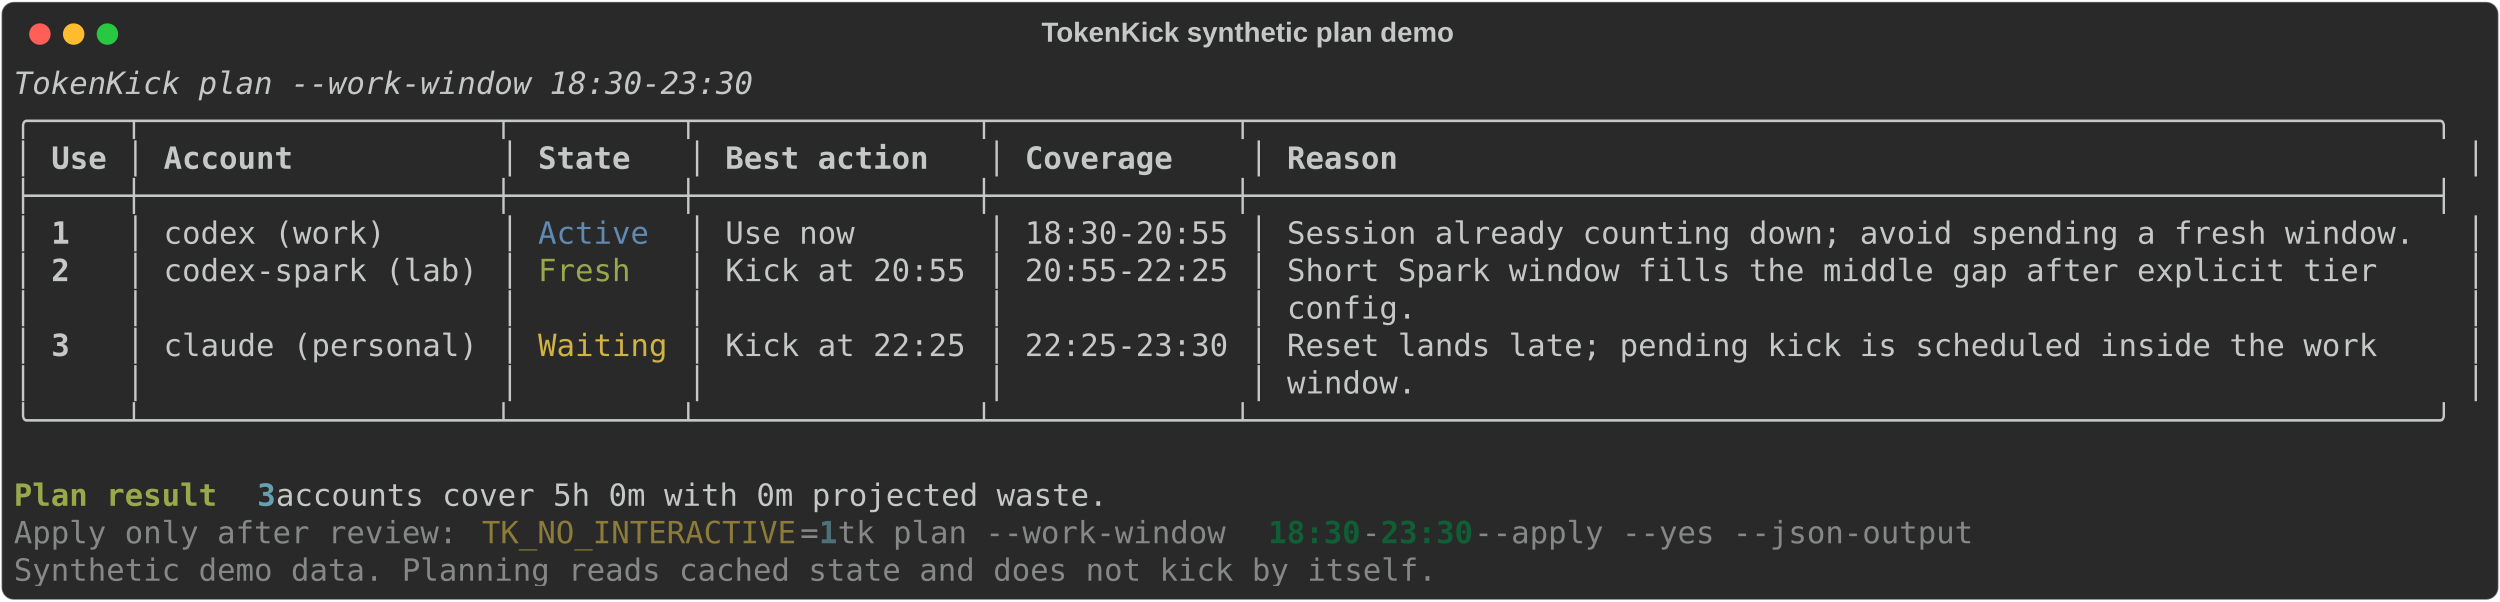
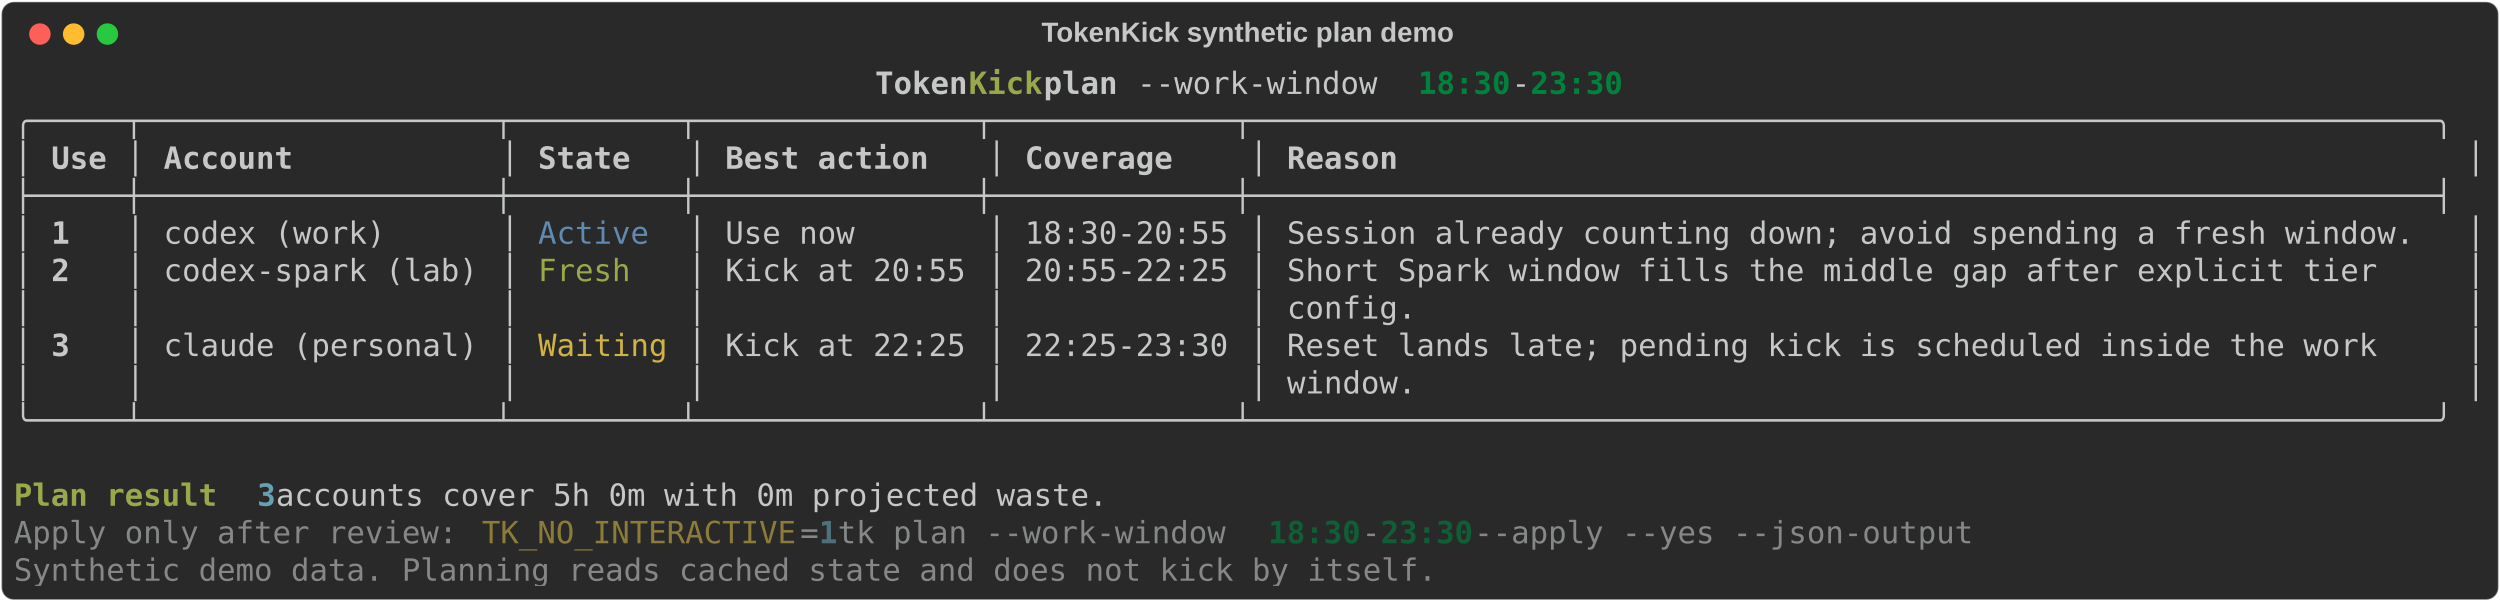
<svg xmlns="http://www.w3.org/2000/svg" width="1629" height="392" class="rich-terminal" viewBox="0 0 1629 391.6">
  <style>

-     .terminal-770144994-matrix {
+     .terminal-1210182874-matrix {
        font-family: "SFMono-Regular", Menlo, Consolas, monospace;
        font-size: 20px;
        line-height: 24.4px;
        font-variant-east-asian: full-width;
    }

-     .terminal-770144994-title {
+     .terminal-1210182874-title {
        font-size: 18px;
        font-weight: bold;
        font-family: arial;
    }

-     .terminal-770144994-r1 { fill: #c5c8c6;font-style: italic; }
- .terminal-770144994-r2 { fill: #c5c8c6 }
- .terminal-770144994-r3 { fill: #c5c8c6;font-weight: bold }
- .terminal-770144994-r4 { fill: #608ab1 }
- .terminal-770144994-r5 { fill: #98a84b }
- .terminal-770144994-r6 { fill: #d0b344 }
- .terminal-770144994-r7 { fill: #98a84b;font-weight: bold }
- .terminal-770144994-r8 { fill: #68a0b3;font-weight: bold }
- .terminal-770144994-r9 { fill: #868887 }
- .terminal-770144994-r10 { fill: #8d7b39 }
- .terminal-770144994-r11 { fill: #4e707b;font-weight: bold }
- .terminal-770144994-r12 { fill: #105e35;font-weight: bold }
+     .terminal-1210182874-r1 { fill: #c5c8c6 }
+ .terminal-1210182874-r2 { fill: #c5c8c6;font-weight: bold }
+ .terminal-1210182874-r3 { fill: #98a84b;font-weight: bold }
+ .terminal-1210182874-r4 { fill: #00823d;font-weight: bold }
+ .terminal-1210182874-r5 { fill: #608ab1 }
+ .terminal-1210182874-r6 { fill: #98a84b }
+ .terminal-1210182874-r7 { fill: #d0b344 }
+ .terminal-1210182874-r8 { fill: #68a0b3;font-weight: bold }
+ .terminal-1210182874-r9 { fill: #868887 }
+ .terminal-1210182874-r10 { fill: #8d7b39 }
+ .terminal-1210182874-r11 { fill: #4e707b;font-weight: bold }
+ .terminal-1210182874-r12 { fill: #105e35;font-weight: bold }
    </style>
  <defs>
-     <clipPath id="terminal-770144994-clip-terminal">
+     <clipPath id="terminal-1210182874-clip-terminal">
      <rect x="0" y="0" width="1609.4" height="340.6" />
    </clipPath>
-     <clipPath id="terminal-770144994-line-0">
+     <clipPath id="terminal-1210182874-line-0">
      <rect x="0" y="1.5" width="1610.4" height="24.65" />
    </clipPath>
-     <clipPath id="terminal-770144994-line-1">
+     <clipPath id="terminal-1210182874-line-1">
      <rect x="0" y="25.9" width="1610.4" height="24.65" />
    </clipPath>
-     <clipPath id="terminal-770144994-line-2">
+     <clipPath id="terminal-1210182874-line-2">
      <rect x="0" y="50.3" width="1610.4" height="24.65" />
    </clipPath>
-     <clipPath id="terminal-770144994-line-3">
+     <clipPath id="terminal-1210182874-line-3">
      <rect x="0" y="74.7" width="1610.4" height="24.65" />
    </clipPath>
-     <clipPath id="terminal-770144994-line-4">
+     <clipPath id="terminal-1210182874-line-4">
      <rect x="0" y="99.1" width="1610.4" height="24.65" />
    </clipPath>
-     <clipPath id="terminal-770144994-line-5">
+     <clipPath id="terminal-1210182874-line-5">
      <rect x="0" y="123.5" width="1610.4" height="24.65" />
    </clipPath>
-     <clipPath id="terminal-770144994-line-6">
+     <clipPath id="terminal-1210182874-line-6">
      <rect x="0" y="147.9" width="1610.4" height="24.65" />
    </clipPath>
-     <clipPath id="terminal-770144994-line-7">
+     <clipPath id="terminal-1210182874-line-7">
      <rect x="0" y="172.3" width="1610.4" height="24.65" />
    </clipPath>
-     <clipPath id="terminal-770144994-line-8">
+     <clipPath id="terminal-1210182874-line-8">
      <rect x="0" y="196.7" width="1610.4" height="24.65" />
    </clipPath>
-     <clipPath id="terminal-770144994-line-9">
+     <clipPath id="terminal-1210182874-line-9">
      <rect x="0" y="221.1" width="1610.4" height="24.65" />
    </clipPath>
-     <clipPath id="terminal-770144994-line-10">
+     <clipPath id="terminal-1210182874-line-10">
      <rect x="0" y="245.5" width="1610.4" height="24.65" />
    </clipPath>
-     <clipPath id="terminal-770144994-line-11">
+     <clipPath id="terminal-1210182874-line-11">
      <rect x="0" y="269.9" width="1610.4" height="24.65" />
    </clipPath>
-     <clipPath id="terminal-770144994-line-12">
+     <clipPath id="terminal-1210182874-line-12">
      <rect x="0" y="294.3" width="1610.4" height="24.65" />
    </clipPath>
  </defs>
  <rect fill="#292929" stroke="rgba(255,255,255,0.35)" stroke-width="1" x="1" y="1" width="1627" height="389.6" rx="8" />
-   <text class="terminal-770144994-title" fill="#c5c8c6" text-anchor="middle" x="813" y="27">TokenKick synthetic plan demo</text>
+   <text class="terminal-1210182874-title" fill="#c5c8c6" text-anchor="middle" x="813" y="27">TokenKick synthetic plan demo</text>
  <g transform="translate(26,22)">
    <circle cx="0" cy="0" r="7" fill="#ff5f57" />
    <circle cx="22" cy="0" r="7" fill="#febc2e" />
    <circle cx="44" cy="0" r="7" fill="#28c840" />
  </g>
-   <g transform="translate(9, 41)" clip-path="url(#terminal-770144994-clip-terminal)">
-     <g class="terminal-770144994-matrix">
-       <text class="terminal-770144994-r1" x="0" y="20" textLength="1610.4" clip-path="url(#terminal-770144994-line-0)">                                              TokenKick plan --work-window 18:30-23:30                                              </text>
-       <text class="terminal-770144994-r2" x="1610.4" y="20" textLength="12.2" clip-path="url(#terminal-770144994-line-0)">
- </text>
-       <text class="terminal-770144994-r2" x="0" y="44.4" textLength="1610.4" clip-path="url(#terminal-770144994-line-1)">╭─────┬───────────────────┬─────────┬───────────────┬─────────────┬────────────────────────────────────────────────────────────────╮</text>
-       <text class="terminal-770144994-r2" x="1610.4" y="44.4" textLength="12.2" clip-path="url(#terminal-770144994-line-1)">
- </text>
-       <text class="terminal-770144994-r2" x="0" y="68.8" textLength="12.2" clip-path="url(#terminal-770144994-line-2)">│</text>
-       <text class="terminal-770144994-r3" x="24.4" y="68.8" textLength="36.6" clip-path="url(#terminal-770144994-line-2)">Use</text>
-       <text class="terminal-770144994-r2" x="73.2" y="68.8" textLength="12.2" clip-path="url(#terminal-770144994-line-2)">│</text>
-       <text class="terminal-770144994-r3" x="97.6" y="68.8" textLength="207.4" clip-path="url(#terminal-770144994-line-2)">Account          </text>
-       <text class="terminal-770144994-r2" x="317.2" y="68.8" textLength="12.2" clip-path="url(#terminal-770144994-line-2)">│</text>
-       <text class="terminal-770144994-r3" x="341.6" y="68.8" textLength="85.4" clip-path="url(#terminal-770144994-line-2)">State  </text>
-       <text class="terminal-770144994-r2" x="439.2" y="68.8" textLength="12.2" clip-path="url(#terminal-770144994-line-2)">│</text>
-       <text class="terminal-770144994-r3" x="463.6" y="68.8" textLength="158.6" clip-path="url(#terminal-770144994-line-2)">Best action  </text>
-       <text class="terminal-770144994-r2" x="634.4" y="68.8" textLength="12.2" clip-path="url(#terminal-770144994-line-2)">│</text>
-       <text class="terminal-770144994-r3" x="658.8" y="68.8" textLength="134.2" clip-path="url(#terminal-770144994-line-2)">Coverage   </text>
-       <text class="terminal-770144994-r2" x="805.2" y="68.8" textLength="12.2" clip-path="url(#terminal-770144994-line-2)">│</text>
-       <text class="terminal-770144994-r3" x="829.6" y="68.8" textLength="756.4" clip-path="url(#terminal-770144994-line-2)">Reason                                                        </text>
-       <text class="terminal-770144994-r2" x="1598.2" y="68.8" textLength="12.2" clip-path="url(#terminal-770144994-line-2)">│</text>
-       <text class="terminal-770144994-r2" x="1610.4" y="68.8" textLength="12.2" clip-path="url(#terminal-770144994-line-2)">
- </text>
-       <text class="terminal-770144994-r2" x="0" y="93.2" textLength="1610.4" clip-path="url(#terminal-770144994-line-3)">├─────┼───────────────────┼─────────┼───────────────┼─────────────┼────────────────────────────────────────────────────────────────┤</text>
-       <text class="terminal-770144994-r2" x="1610.4" y="93.2" textLength="12.2" clip-path="url(#terminal-770144994-line-3)">
- </text>
-       <text class="terminal-770144994-r2" x="0" y="117.6" textLength="12.2" clip-path="url(#terminal-770144994-line-4)">│</text>
-       <text class="terminal-770144994-r3" x="24.4" y="117.6" textLength="36.6" clip-path="url(#terminal-770144994-line-4)">1  </text>
-       <text class="terminal-770144994-r2" x="73.2" y="117.6" textLength="12.2" clip-path="url(#terminal-770144994-line-4)">│</text>
-       <text class="terminal-770144994-r2" x="97.6" y="117.6" textLength="207.4" clip-path="url(#terminal-770144994-line-4)">codex (work)     </text>
-       <text class="terminal-770144994-r2" x="317.2" y="117.6" textLength="12.2" clip-path="url(#terminal-770144994-line-4)">│</text>
-       <text class="terminal-770144994-r4" x="341.6" y="117.6" textLength="73.2" clip-path="url(#terminal-770144994-line-4)">Active</text>
-       <text class="terminal-770144994-r2" x="439.2" y="117.6" textLength="12.2" clip-path="url(#terminal-770144994-line-4)">│</text>
-       <text class="terminal-770144994-r2" x="463.6" y="117.6" textLength="158.6" clip-path="url(#terminal-770144994-line-4)">Use now      </text>
-       <text class="terminal-770144994-r2" x="634.4" y="117.6" textLength="12.2" clip-path="url(#terminal-770144994-line-4)">│</text>
-       <text class="terminal-770144994-r2" x="658.8" y="117.6" textLength="134.2" clip-path="url(#terminal-770144994-line-4)">18:30-20:55</text>
-       <text class="terminal-770144994-r2" x="805.2" y="117.6" textLength="12.2" clip-path="url(#terminal-770144994-line-4)">│</text>
-       <text class="terminal-770144994-r2" x="829.6" y="117.6" textLength="756.4" clip-path="url(#terminal-770144994-line-4)">Session already counting down; avoid spending a fresh window. </text>
-       <text class="terminal-770144994-r2" x="1598.2" y="117.6" textLength="12.2" clip-path="url(#terminal-770144994-line-4)">│</text>
-       <text class="terminal-770144994-r2" x="1610.4" y="117.6" textLength="12.2" clip-path="url(#terminal-770144994-line-4)">
- </text>
-       <text class="terminal-770144994-r2" x="0" y="142" textLength="12.2" clip-path="url(#terminal-770144994-line-5)">│</text>
-       <text class="terminal-770144994-r3" x="24.4" y="142" textLength="36.6" clip-path="url(#terminal-770144994-line-5)">2  </text>
-       <text class="terminal-770144994-r2" x="73.2" y="142" textLength="12.2" clip-path="url(#terminal-770144994-line-5)">│</text>
-       <text class="terminal-770144994-r2" x="97.6" y="142" textLength="207.4" clip-path="url(#terminal-770144994-line-5)">codex-spark (lab)</text>
-       <text class="terminal-770144994-r2" x="317.2" y="142" textLength="12.2" clip-path="url(#terminal-770144994-line-5)">│</text>
-       <text class="terminal-770144994-r5" x="341.6" y="142" textLength="61" clip-path="url(#terminal-770144994-line-5)">Fresh</text>
-       <text class="terminal-770144994-r2" x="439.2" y="142" textLength="12.2" clip-path="url(#terminal-770144994-line-5)">│</text>
-       <text class="terminal-770144994-r2" x="463.6" y="142" textLength="158.6" clip-path="url(#terminal-770144994-line-5)">Kick at 20:55</text>
-       <text class="terminal-770144994-r2" x="634.4" y="142" textLength="12.2" clip-path="url(#terminal-770144994-line-5)">│</text>
-       <text class="terminal-770144994-r2" x="658.8" y="142" textLength="134.2" clip-path="url(#terminal-770144994-line-5)">20:55-22:25</text>
-       <text class="terminal-770144994-r2" x="805.2" y="142" textLength="12.2" clip-path="url(#terminal-770144994-line-5)">│</text>
-       <text class="terminal-770144994-r2" x="829.6" y="142" textLength="756.4" clip-path="url(#terminal-770144994-line-5)">Short Spark window fills the middle gap after explicit tier   </text>
-       <text class="terminal-770144994-r2" x="1598.2" y="142" textLength="12.2" clip-path="url(#terminal-770144994-line-5)">│</text>
-       <text class="terminal-770144994-r2" x="1610.4" y="142" textLength="12.2" clip-path="url(#terminal-770144994-line-5)">
- </text>
-       <text class="terminal-770144994-r2" x="0" y="166.4" textLength="12.2" clip-path="url(#terminal-770144994-line-6)">│</text>
-       <text class="terminal-770144994-r2" x="73.2" y="166.4" textLength="12.2" clip-path="url(#terminal-770144994-line-6)">│</text>
-       <text class="terminal-770144994-r2" x="317.2" y="166.4" textLength="12.2" clip-path="url(#terminal-770144994-line-6)">│</text>
-       <text class="terminal-770144994-r2" x="439.2" y="166.4" textLength="12.2" clip-path="url(#terminal-770144994-line-6)">│</text>
-       <text class="terminal-770144994-r2" x="634.4" y="166.4" textLength="12.2" clip-path="url(#terminal-770144994-line-6)">│</text>
-       <text class="terminal-770144994-r2" x="805.2" y="166.4" textLength="12.2" clip-path="url(#terminal-770144994-line-6)">│</text>
-       <text class="terminal-770144994-r2" x="829.6" y="166.4" textLength="756.4" clip-path="url(#terminal-770144994-line-6)">config.                                                       </text>
-       <text class="terminal-770144994-r2" x="1598.2" y="166.4" textLength="12.2" clip-path="url(#terminal-770144994-line-6)">│</text>
-       <text class="terminal-770144994-r2" x="1610.4" y="166.4" textLength="12.2" clip-path="url(#terminal-770144994-line-6)">
- </text>
-       <text class="terminal-770144994-r2" x="0" y="190.8" textLength="12.2" clip-path="url(#terminal-770144994-line-7)">│</text>
-       <text class="terminal-770144994-r3" x="24.4" y="190.8" textLength="36.6" clip-path="url(#terminal-770144994-line-7)">3  </text>
-       <text class="terminal-770144994-r2" x="73.2" y="190.8" textLength="12.2" clip-path="url(#terminal-770144994-line-7)">│</text>
-       <text class="terminal-770144994-r2" x="97.6" y="190.8" textLength="207.4" clip-path="url(#terminal-770144994-line-7)">claude (personal)</text>
-       <text class="terminal-770144994-r2" x="317.2" y="190.8" textLength="12.2" clip-path="url(#terminal-770144994-line-7)">│</text>
-       <text class="terminal-770144994-r6" x="341.6" y="190.8" textLength="85.4" clip-path="url(#terminal-770144994-line-7)">Waiting</text>
-       <text class="terminal-770144994-r2" x="439.2" y="190.8" textLength="12.2" clip-path="url(#terminal-770144994-line-7)">│</text>
-       <text class="terminal-770144994-r2" x="463.6" y="190.8" textLength="158.6" clip-path="url(#terminal-770144994-line-7)">Kick at 22:25</text>
-       <text class="terminal-770144994-r2" x="634.4" y="190.8" textLength="12.2" clip-path="url(#terminal-770144994-line-7)">│</text>
-       <text class="terminal-770144994-r2" x="658.8" y="190.8" textLength="134.2" clip-path="url(#terminal-770144994-line-7)">22:25-23:30</text>
-       <text class="terminal-770144994-r2" x="805.2" y="190.8" textLength="12.2" clip-path="url(#terminal-770144994-line-7)">│</text>
-       <text class="terminal-770144994-r2" x="829.6" y="190.8" textLength="756.4" clip-path="url(#terminal-770144994-line-7)">Reset lands late; pending kick is scheduled inside the work   </text>
-       <text class="terminal-770144994-r2" x="1598.2" y="190.8" textLength="12.2" clip-path="url(#terminal-770144994-line-7)">│</text>
-       <text class="terminal-770144994-r2" x="1610.4" y="190.8" textLength="12.2" clip-path="url(#terminal-770144994-line-7)">
- </text>
-       <text class="terminal-770144994-r2" x="0" y="215.2" textLength="12.2" clip-path="url(#terminal-770144994-line-8)">│</text>
-       <text class="terminal-770144994-r2" x="73.2" y="215.2" textLength="12.2" clip-path="url(#terminal-770144994-line-8)">│</text>
-       <text class="terminal-770144994-r2" x="317.2" y="215.2" textLength="12.2" clip-path="url(#terminal-770144994-line-8)">│</text>
-       <text class="terminal-770144994-r2" x="439.2" y="215.2" textLength="12.2" clip-path="url(#terminal-770144994-line-8)">│</text>
-       <text class="terminal-770144994-r2" x="634.4" y="215.2" textLength="12.2" clip-path="url(#terminal-770144994-line-8)">│</text>
-       <text class="terminal-770144994-r2" x="805.2" y="215.2" textLength="12.2" clip-path="url(#terminal-770144994-line-8)">│</text>
-       <text class="terminal-770144994-r2" x="829.6" y="215.2" textLength="756.4" clip-path="url(#terminal-770144994-line-8)">window.                                                       </text>
-       <text class="terminal-770144994-r2" x="1598.2" y="215.2" textLength="12.2" clip-path="url(#terminal-770144994-line-8)">│</text>
-       <text class="terminal-770144994-r2" x="1610.4" y="215.2" textLength="12.2" clip-path="url(#terminal-770144994-line-8)">
- </text>
-       <text class="terminal-770144994-r2" x="0" y="239.6" textLength="1610.4" clip-path="url(#terminal-770144994-line-9)">╰─────┴───────────────────┴─────────┴───────────────┴─────────────┴────────────────────────────────────────────────────────────────╯</text>
-       <text class="terminal-770144994-r2" x="1610.4" y="239.6" textLength="12.2" clip-path="url(#terminal-770144994-line-9)">
- </text>
-       <text class="terminal-770144994-r2" x="1610.4" y="264" textLength="12.2" clip-path="url(#terminal-770144994-line-10)">
- </text>
-       <text class="terminal-770144994-r7" x="0" y="288.4" textLength="134.2" clip-path="url(#terminal-770144994-line-11)">Plan result</text>
-       <text class="terminal-770144994-r8" x="158.6" y="288.4" textLength="12.2" clip-path="url(#terminal-770144994-line-11)">3</text>
-       <text class="terminal-770144994-r2" x="170.8" y="288.4" textLength="561.2" clip-path="url(#terminal-770144994-line-11)"> accounts cover 5h 0m with 0m projected waste.</text>
-       <text class="terminal-770144994-r2" x="1610.4" y="288.4" textLength="12.2" clip-path="url(#terminal-770144994-line-11)">
- </text>
-       <text class="terminal-770144994-r9" x="0" y="312.8" textLength="305" clip-path="url(#terminal-770144994-line-12)">Apply only after review: </text>
-       <text class="terminal-770144994-r10" x="305" y="312.8" textLength="207.4" clip-path="url(#terminal-770144994-line-12)">TK_NO_INTERACTIVE</text>
-       <text class="terminal-770144994-r9" x="512.4" y="312.8" textLength="12.2" clip-path="url(#terminal-770144994-line-12)">=</text>
-       <text class="terminal-770144994-r11" x="524.6" y="312.8" textLength="12.2" clip-path="url(#terminal-770144994-line-12)">1</text>
-       <text class="terminal-770144994-r9" x="536.8" y="312.8" textLength="280.6" clip-path="url(#terminal-770144994-line-12)"> tk plan --work-window </text>
-       <text class="terminal-770144994-r12" x="817.4" y="312.8" textLength="61" clip-path="url(#terminal-770144994-line-12)">18:30</text>
-       <text class="terminal-770144994-r9" x="878.4" y="312.8" textLength="12.2" clip-path="url(#terminal-770144994-line-12)">-</text>
-       <text class="terminal-770144994-r12" x="890.6" y="312.8" textLength="61" clip-path="url(#terminal-770144994-line-12)">23:30</text>
-       <text class="terminal-770144994-r9" x="951.6" y="312.8" textLength="341.6" clip-path="url(#terminal-770144994-line-12)"> --apply --yes --json-output</text>
-       <text class="terminal-770144994-r2" x="1610.4" y="312.8" textLength="12.2" clip-path="url(#terminal-770144994-line-12)">
- </text>
-       <text class="terminal-770144994-r9" x="0" y="337.2" textLength="939.4" clip-path="url(#terminal-770144994-line-13)">Synthetic demo data. Planning reads cached state and does not kick by itself.</text>
-       <text class="terminal-770144994-r2" x="1610.4" y="337.2" textLength="12.2" clip-path="url(#terminal-770144994-line-13)">
+   <g transform="translate(9, 41)" clip-path="url(#terminal-1210182874-clip-terminal)">
+     <g class="terminal-1210182874-matrix">
+       <text class="terminal-1210182874-r2" x="561.2" y="20" textLength="61" clip-path="url(#terminal-1210182874-line-0)">Token</text>
+       <text class="terminal-1210182874-r3" x="622.2" y="20" textLength="48.8" clip-path="url(#terminal-1210182874-line-0)">Kick</text>
+       <text class="terminal-1210182874-r2" x="671" y="20" textLength="61" clip-path="url(#terminal-1210182874-line-0)"> plan</text>
+       <text class="terminal-1210182874-r1" x="732" y="20" textLength="183" clip-path="url(#terminal-1210182874-line-0)"> --work-window </text>
+       <text class="terminal-1210182874-r4" x="915" y="20" textLength="61" clip-path="url(#terminal-1210182874-line-0)">18:30</text>
+       <text class="terminal-1210182874-r1" x="976" y="20" textLength="12.2" clip-path="url(#terminal-1210182874-line-0)">-</text>
+       <text class="terminal-1210182874-r4" x="988.2" y="20" textLength="61" clip-path="url(#terminal-1210182874-line-0)">23:30</text>
+       <text class="terminal-1210182874-r1" x="1610.4" y="20" textLength="12.2" clip-path="url(#terminal-1210182874-line-0)">
+ </text>
+       <text class="terminal-1210182874-r1" x="0" y="44.4" textLength="1610.4" clip-path="url(#terminal-1210182874-line-1)">╭─────┬───────────────────┬─────────┬───────────────┬─────────────┬────────────────────────────────────────────────────────────────╮</text>
+       <text class="terminal-1210182874-r1" x="1610.4" y="44.4" textLength="12.2" clip-path="url(#terminal-1210182874-line-1)">
+ </text>
+       <text class="terminal-1210182874-r1" x="0" y="68.8" textLength="12.2" clip-path="url(#terminal-1210182874-line-2)">│</text>
+       <text class="terminal-1210182874-r2" x="24.4" y="68.8" textLength="36.6" clip-path="url(#terminal-1210182874-line-2)">Use</text>
+       <text class="terminal-1210182874-r1" x="73.2" y="68.8" textLength="12.2" clip-path="url(#terminal-1210182874-line-2)">│</text>
+       <text class="terminal-1210182874-r2" x="97.6" y="68.8" textLength="207.4" clip-path="url(#terminal-1210182874-line-2)">Account          </text>
+       <text class="terminal-1210182874-r1" x="317.2" y="68.8" textLength="12.2" clip-path="url(#terminal-1210182874-line-2)">│</text>
+       <text class="terminal-1210182874-r2" x="341.6" y="68.8" textLength="85.4" clip-path="url(#terminal-1210182874-line-2)">State  </text>
+       <text class="terminal-1210182874-r1" x="439.2" y="68.8" textLength="12.2" clip-path="url(#terminal-1210182874-line-2)">│</text>
+       <text class="terminal-1210182874-r2" x="463.6" y="68.8" textLength="158.6" clip-path="url(#terminal-1210182874-line-2)">Best action  </text>
+       <text class="terminal-1210182874-r1" x="634.4" y="68.8" textLength="12.2" clip-path="url(#terminal-1210182874-line-2)">│</text>
+       <text class="terminal-1210182874-r2" x="658.8" y="68.8" textLength="134.2" clip-path="url(#terminal-1210182874-line-2)">Coverage   </text>
+       <text class="terminal-1210182874-r1" x="805.2" y="68.8" textLength="12.2" clip-path="url(#terminal-1210182874-line-2)">│</text>
+       <text class="terminal-1210182874-r2" x="829.6" y="68.8" textLength="756.4" clip-path="url(#terminal-1210182874-line-2)">Reason                                                        </text>
+       <text class="terminal-1210182874-r1" x="1598.2" y="68.8" textLength="12.2" clip-path="url(#terminal-1210182874-line-2)">│</text>
+       <text class="terminal-1210182874-r1" x="1610.4" y="68.8" textLength="12.2" clip-path="url(#terminal-1210182874-line-2)">
+ </text>
+       <text class="terminal-1210182874-r1" x="0" y="93.2" textLength="1610.4" clip-path="url(#terminal-1210182874-line-3)">├─────┼───────────────────┼─────────┼───────────────┼─────────────┼────────────────────────────────────────────────────────────────┤</text>
+       <text class="terminal-1210182874-r1" x="1610.4" y="93.2" textLength="12.2" clip-path="url(#terminal-1210182874-line-3)">
+ </text>
+       <text class="terminal-1210182874-r1" x="0" y="117.6" textLength="12.2" clip-path="url(#terminal-1210182874-line-4)">│</text>
+       <text class="terminal-1210182874-r2" x="24.4" y="117.6" textLength="36.6" clip-path="url(#terminal-1210182874-line-4)">1  </text>
+       <text class="terminal-1210182874-r1" x="73.2" y="117.6" textLength="12.2" clip-path="url(#terminal-1210182874-line-4)">│</text>
+       <text class="terminal-1210182874-r1" x="97.6" y="117.6" textLength="207.4" clip-path="url(#terminal-1210182874-line-4)">codex (work)     </text>
+       <text class="terminal-1210182874-r1" x="317.2" y="117.6" textLength="12.2" clip-path="url(#terminal-1210182874-line-4)">│</text>
+       <text class="terminal-1210182874-r5" x="341.6" y="117.6" textLength="73.2" clip-path="url(#terminal-1210182874-line-4)">Active</text>
+       <text class="terminal-1210182874-r1" x="439.2" y="117.6" textLength="12.2" clip-path="url(#terminal-1210182874-line-4)">│</text>
+       <text class="terminal-1210182874-r1" x="463.6" y="117.6" textLength="158.6" clip-path="url(#terminal-1210182874-line-4)">Use now      </text>
+       <text class="terminal-1210182874-r1" x="634.4" y="117.6" textLength="12.2" clip-path="url(#terminal-1210182874-line-4)">│</text>
+       <text class="terminal-1210182874-r1" x="658.8" y="117.6" textLength="134.2" clip-path="url(#terminal-1210182874-line-4)">18:30-20:55</text>
+       <text class="terminal-1210182874-r1" x="805.2" y="117.6" textLength="12.2" clip-path="url(#terminal-1210182874-line-4)">│</text>
+       <text class="terminal-1210182874-r1" x="829.6" y="117.6" textLength="756.4" clip-path="url(#terminal-1210182874-line-4)">Session already counting down; avoid spending a fresh window. </text>
+       <text class="terminal-1210182874-r1" x="1598.2" y="117.6" textLength="12.2" clip-path="url(#terminal-1210182874-line-4)">│</text>
+       <text class="terminal-1210182874-r1" x="1610.4" y="117.6" textLength="12.2" clip-path="url(#terminal-1210182874-line-4)">
+ </text>
+       <text class="terminal-1210182874-r1" x="0" y="142" textLength="12.2" clip-path="url(#terminal-1210182874-line-5)">│</text>
+       <text class="terminal-1210182874-r2" x="24.4" y="142" textLength="36.6" clip-path="url(#terminal-1210182874-line-5)">2  </text>
+       <text class="terminal-1210182874-r1" x="73.2" y="142" textLength="12.2" clip-path="url(#terminal-1210182874-line-5)">│</text>
+       <text class="terminal-1210182874-r1" x="97.6" y="142" textLength="207.4" clip-path="url(#terminal-1210182874-line-5)">codex-spark (lab)</text>
+       <text class="terminal-1210182874-r1" x="317.2" y="142" textLength="12.2" clip-path="url(#terminal-1210182874-line-5)">│</text>
+       <text class="terminal-1210182874-r6" x="341.6" y="142" textLength="61" clip-path="url(#terminal-1210182874-line-5)">Fresh</text>
+       <text class="terminal-1210182874-r1" x="439.2" y="142" textLength="12.2" clip-path="url(#terminal-1210182874-line-5)">│</text>
+       <text class="terminal-1210182874-r1" x="463.6" y="142" textLength="158.6" clip-path="url(#terminal-1210182874-line-5)">Kick at 20:55</text>
+       <text class="terminal-1210182874-r1" x="634.4" y="142" textLength="12.2" clip-path="url(#terminal-1210182874-line-5)">│</text>
+       <text class="terminal-1210182874-r1" x="658.8" y="142" textLength="134.2" clip-path="url(#terminal-1210182874-line-5)">20:55-22:25</text>
+       <text class="terminal-1210182874-r1" x="805.2" y="142" textLength="12.2" clip-path="url(#terminal-1210182874-line-5)">│</text>
+       <text class="terminal-1210182874-r1" x="829.6" y="142" textLength="756.4" clip-path="url(#terminal-1210182874-line-5)">Short Spark window fills the middle gap after explicit tier   </text>
+       <text class="terminal-1210182874-r1" x="1598.2" y="142" textLength="12.2" clip-path="url(#terminal-1210182874-line-5)">│</text>
+       <text class="terminal-1210182874-r1" x="1610.4" y="142" textLength="12.2" clip-path="url(#terminal-1210182874-line-5)">
+ </text>
+       <text class="terminal-1210182874-r1" x="0" y="166.4" textLength="12.2" clip-path="url(#terminal-1210182874-line-6)">│</text>
+       <text class="terminal-1210182874-r1" x="73.2" y="166.4" textLength="12.2" clip-path="url(#terminal-1210182874-line-6)">│</text>
+       <text class="terminal-1210182874-r1" x="317.2" y="166.4" textLength="12.2" clip-path="url(#terminal-1210182874-line-6)">│</text>
+       <text class="terminal-1210182874-r1" x="439.2" y="166.4" textLength="12.2" clip-path="url(#terminal-1210182874-line-6)">│</text>
+       <text class="terminal-1210182874-r1" x="634.4" y="166.4" textLength="12.2" clip-path="url(#terminal-1210182874-line-6)">│</text>
+       <text class="terminal-1210182874-r1" x="805.2" y="166.4" textLength="12.2" clip-path="url(#terminal-1210182874-line-6)">│</text>
+       <text class="terminal-1210182874-r1" x="829.6" y="166.4" textLength="756.4" clip-path="url(#terminal-1210182874-line-6)">config.                                                       </text>
+       <text class="terminal-1210182874-r1" x="1598.2" y="166.4" textLength="12.2" clip-path="url(#terminal-1210182874-line-6)">│</text>
+       <text class="terminal-1210182874-r1" x="1610.4" y="166.4" textLength="12.2" clip-path="url(#terminal-1210182874-line-6)">
+ </text>
+       <text class="terminal-1210182874-r1" x="0" y="190.8" textLength="12.2" clip-path="url(#terminal-1210182874-line-7)">│</text>
+       <text class="terminal-1210182874-r2" x="24.4" y="190.8" textLength="36.6" clip-path="url(#terminal-1210182874-line-7)">3  </text>
+       <text class="terminal-1210182874-r1" x="73.2" y="190.8" textLength="12.2" clip-path="url(#terminal-1210182874-line-7)">│</text>
+       <text class="terminal-1210182874-r1" x="97.6" y="190.8" textLength="207.4" clip-path="url(#terminal-1210182874-line-7)">claude (personal)</text>
+       <text class="terminal-1210182874-r1" x="317.2" y="190.8" textLength="12.2" clip-path="url(#terminal-1210182874-line-7)">│</text>
+       <text class="terminal-1210182874-r7" x="341.6" y="190.8" textLength="85.4" clip-path="url(#terminal-1210182874-line-7)">Waiting</text>
+       <text class="terminal-1210182874-r1" x="439.2" y="190.8" textLength="12.2" clip-path="url(#terminal-1210182874-line-7)">│</text>
+       <text class="terminal-1210182874-r1" x="463.6" y="190.8" textLength="158.6" clip-path="url(#terminal-1210182874-line-7)">Kick at 22:25</text>
+       <text class="terminal-1210182874-r1" x="634.4" y="190.8" textLength="12.2" clip-path="url(#terminal-1210182874-line-7)">│</text>
+       <text class="terminal-1210182874-r1" x="658.8" y="190.8" textLength="134.2" clip-path="url(#terminal-1210182874-line-7)">22:25-23:30</text>
+       <text class="terminal-1210182874-r1" x="805.2" y="190.8" textLength="12.2" clip-path="url(#terminal-1210182874-line-7)">│</text>
+       <text class="terminal-1210182874-r1" x="829.6" y="190.8" textLength="756.4" clip-path="url(#terminal-1210182874-line-7)">Reset lands late; pending kick is scheduled inside the work   </text>
+       <text class="terminal-1210182874-r1" x="1598.2" y="190.8" textLength="12.2" clip-path="url(#terminal-1210182874-line-7)">│</text>
+       <text class="terminal-1210182874-r1" x="1610.4" y="190.8" textLength="12.2" clip-path="url(#terminal-1210182874-line-7)">
+ </text>
+       <text class="terminal-1210182874-r1" x="0" y="215.2" textLength="12.2" clip-path="url(#terminal-1210182874-line-8)">│</text>
+       <text class="terminal-1210182874-r1" x="73.2" y="215.2" textLength="12.2" clip-path="url(#terminal-1210182874-line-8)">│</text>
+       <text class="terminal-1210182874-r1" x="317.2" y="215.2" textLength="12.2" clip-path="url(#terminal-1210182874-line-8)">│</text>
+       <text class="terminal-1210182874-r1" x="439.2" y="215.2" textLength="12.2" clip-path="url(#terminal-1210182874-line-8)">│</text>
+       <text class="terminal-1210182874-r1" x="634.4" y="215.2" textLength="12.2" clip-path="url(#terminal-1210182874-line-8)">│</text>
+       <text class="terminal-1210182874-r1" x="805.2" y="215.2" textLength="12.2" clip-path="url(#terminal-1210182874-line-8)">│</text>
+       <text class="terminal-1210182874-r1" x="829.6" y="215.2" textLength="756.4" clip-path="url(#terminal-1210182874-line-8)">window.                                                       </text>
+       <text class="terminal-1210182874-r1" x="1598.2" y="215.2" textLength="12.2" clip-path="url(#terminal-1210182874-line-8)">│</text>
+       <text class="terminal-1210182874-r1" x="1610.4" y="215.2" textLength="12.2" clip-path="url(#terminal-1210182874-line-8)">
+ </text>
+       <text class="terminal-1210182874-r1" x="0" y="239.6" textLength="1610.4" clip-path="url(#terminal-1210182874-line-9)">╰─────┴───────────────────┴─────────┴───────────────┴─────────────┴────────────────────────────────────────────────────────────────╯</text>
+       <text class="terminal-1210182874-r1" x="1610.4" y="239.6" textLength="12.2" clip-path="url(#terminal-1210182874-line-9)">
+ </text>
+       <text class="terminal-1210182874-r1" x="1610.4" y="264" textLength="12.2" clip-path="url(#terminal-1210182874-line-10)">
+ </text>
+       <text class="terminal-1210182874-r3" x="0" y="288.4" textLength="134.2" clip-path="url(#terminal-1210182874-line-11)">Plan result</text>
+       <text class="terminal-1210182874-r8" x="158.6" y="288.4" textLength="12.2" clip-path="url(#terminal-1210182874-line-11)">3</text>
+       <text class="terminal-1210182874-r1" x="170.8" y="288.4" textLength="561.2" clip-path="url(#terminal-1210182874-line-11)"> accounts cover 5h 0m with 0m projected waste.</text>
+       <text class="terminal-1210182874-r1" x="1610.4" y="288.4" textLength="12.2" clip-path="url(#terminal-1210182874-line-11)">
+ </text>
+       <text class="terminal-1210182874-r9" x="0" y="312.8" textLength="305" clip-path="url(#terminal-1210182874-line-12)">Apply only after review: </text>
+       <text class="terminal-1210182874-r10" x="305" y="312.8" textLength="207.4" clip-path="url(#terminal-1210182874-line-12)">TK_NO_INTERACTIVE</text>
+       <text class="terminal-1210182874-r9" x="512.4" y="312.8" textLength="12.2" clip-path="url(#terminal-1210182874-line-12)">=</text>
+       <text class="terminal-1210182874-r11" x="524.6" y="312.8" textLength="12.2" clip-path="url(#terminal-1210182874-line-12)">1</text>
+       <text class="terminal-1210182874-r9" x="536.8" y="312.8" textLength="280.6" clip-path="url(#terminal-1210182874-line-12)"> tk plan --work-window </text>
+       <text class="terminal-1210182874-r12" x="817.4" y="312.8" textLength="61" clip-path="url(#terminal-1210182874-line-12)">18:30</text>
+       <text class="terminal-1210182874-r9" x="878.4" y="312.8" textLength="12.2" clip-path="url(#terminal-1210182874-line-12)">-</text>
+       <text class="terminal-1210182874-r12" x="890.6" y="312.8" textLength="61" clip-path="url(#terminal-1210182874-line-12)">23:30</text>
+       <text class="terminal-1210182874-r9" x="951.6" y="312.8" textLength="341.6" clip-path="url(#terminal-1210182874-line-12)"> --apply --yes --json-output</text>
+       <text class="terminal-1210182874-r1" x="1610.4" y="312.8" textLength="12.2" clip-path="url(#terminal-1210182874-line-12)">
+ </text>
+       <text class="terminal-1210182874-r9" x="0" y="337.2" textLength="939.4" clip-path="url(#terminal-1210182874-line-13)">Synthetic demo data. Planning reads cached state and does not kick by itself.</text>
+       <text class="terminal-1210182874-r1" x="1610.4" y="337.2" textLength="12.2" clip-path="url(#terminal-1210182874-line-13)">
</text>
    </g>
  </g>
</svg>
